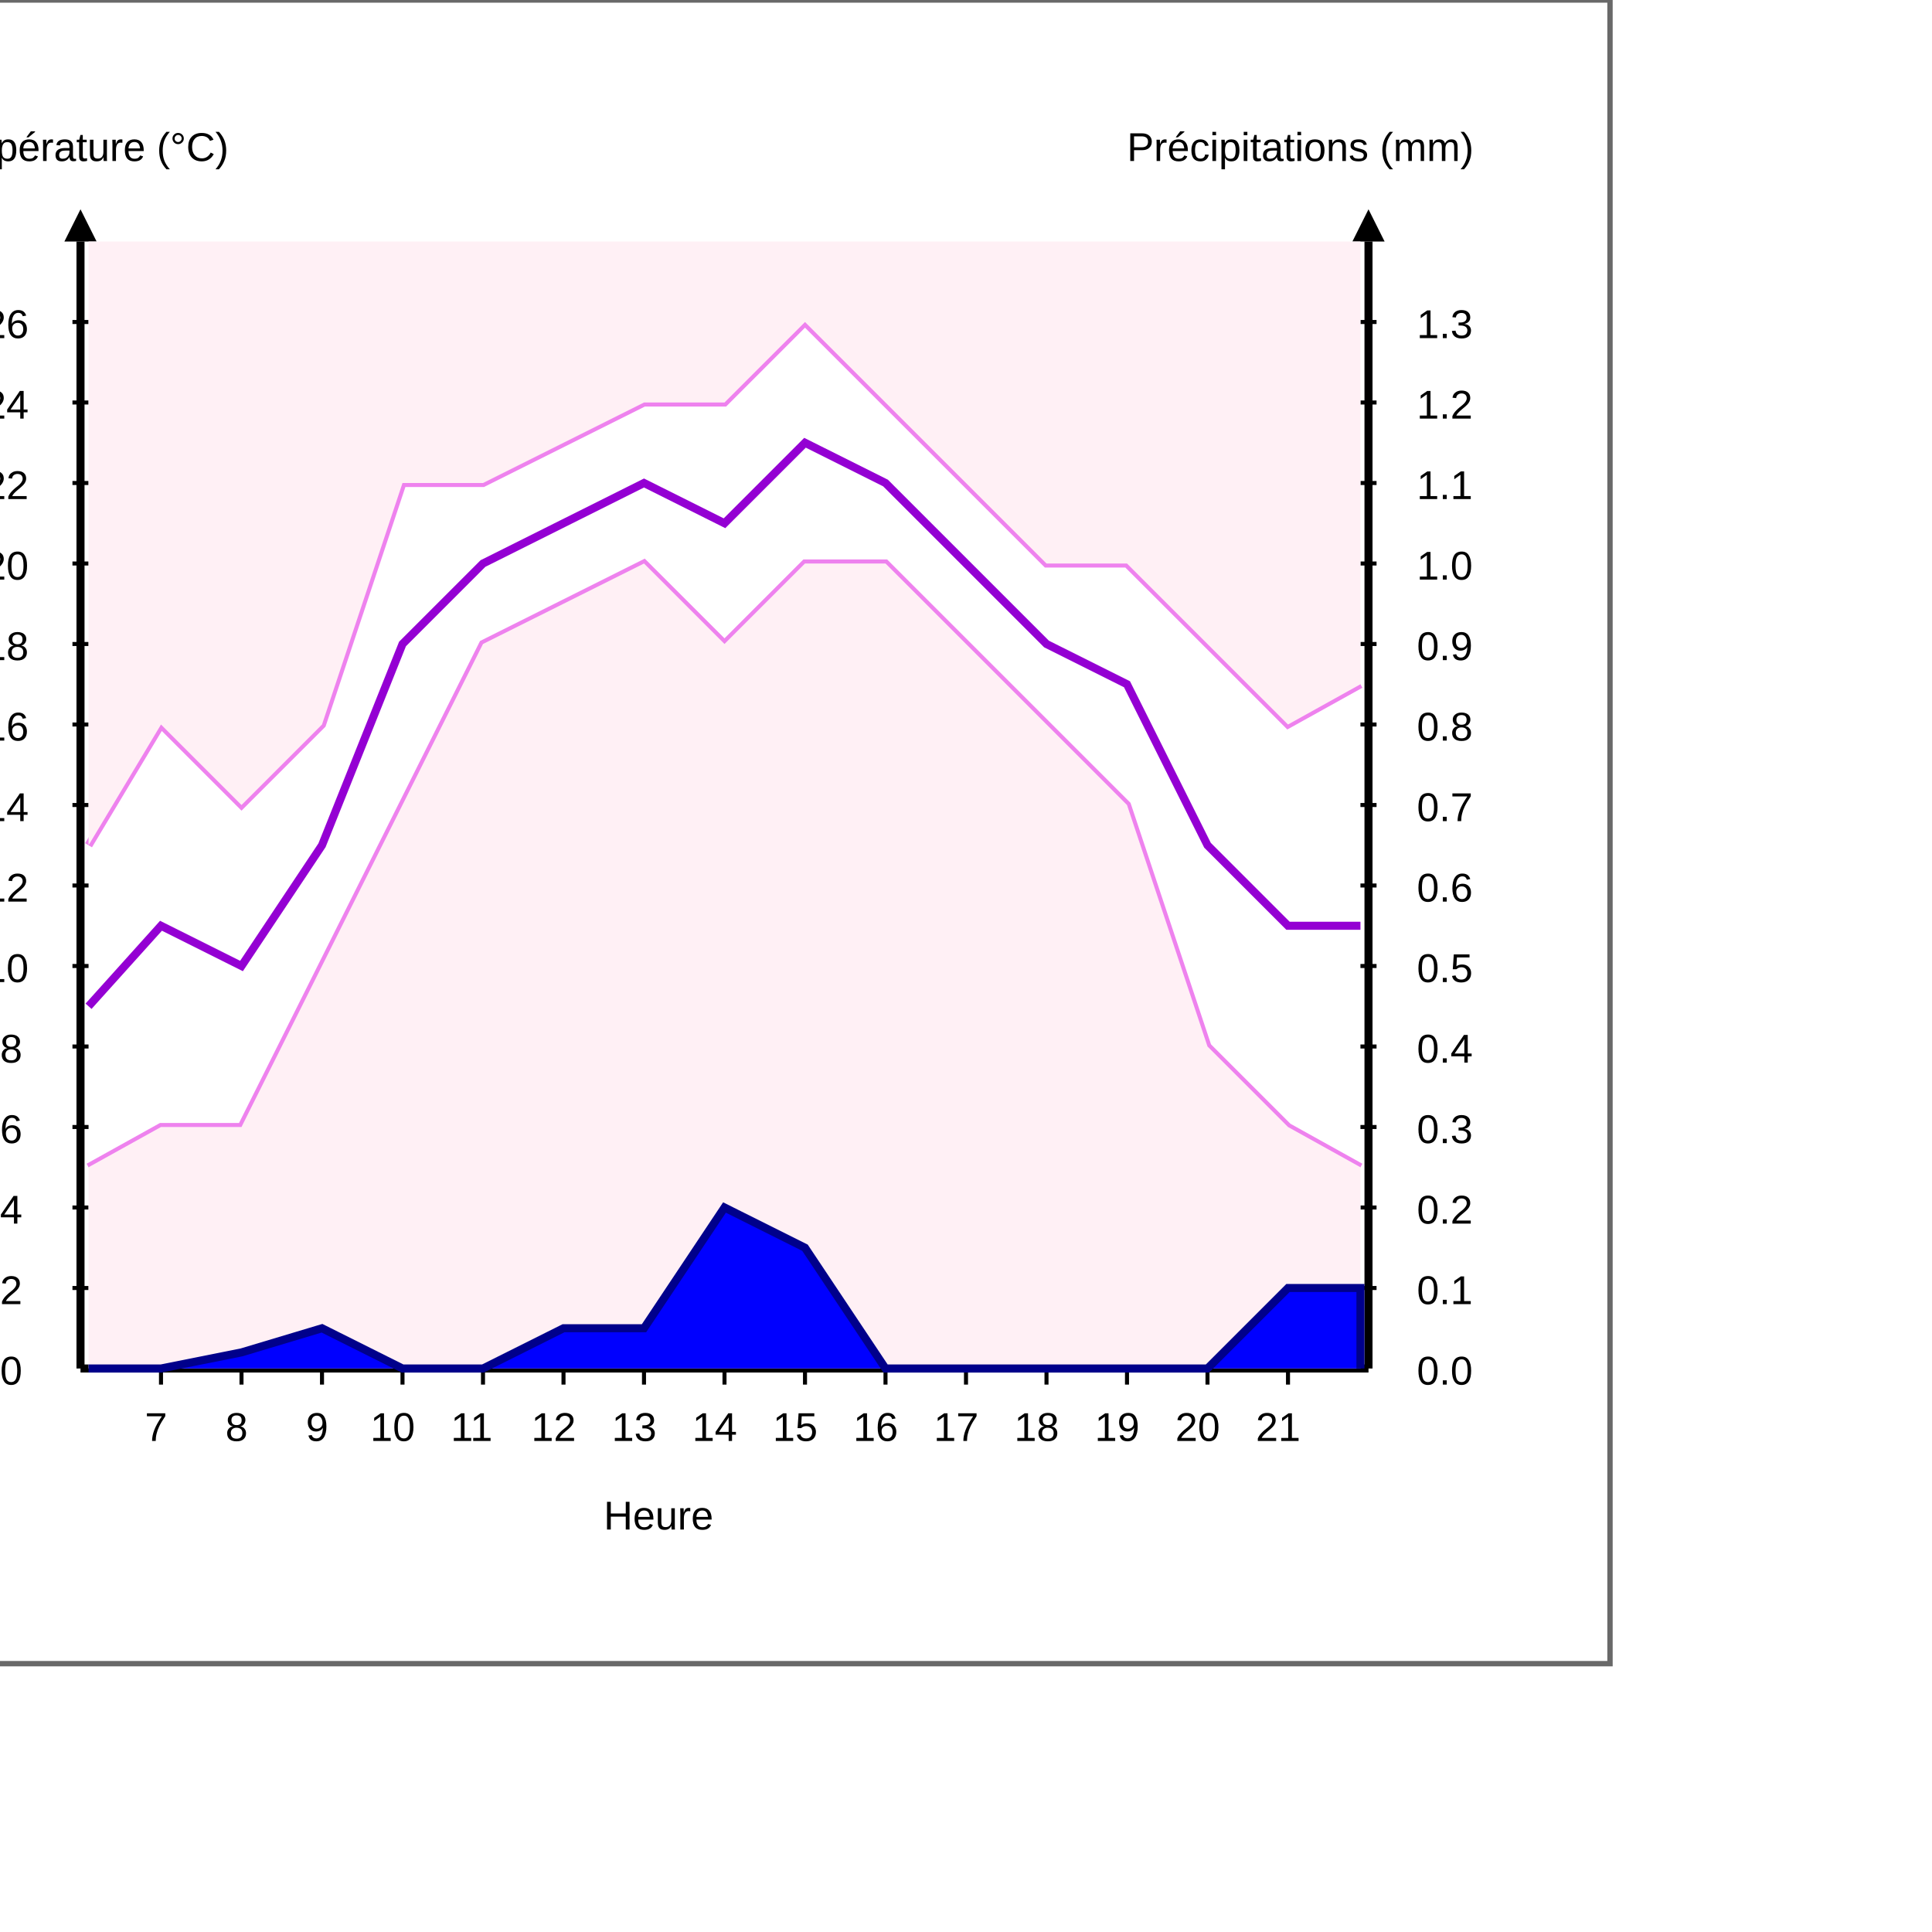
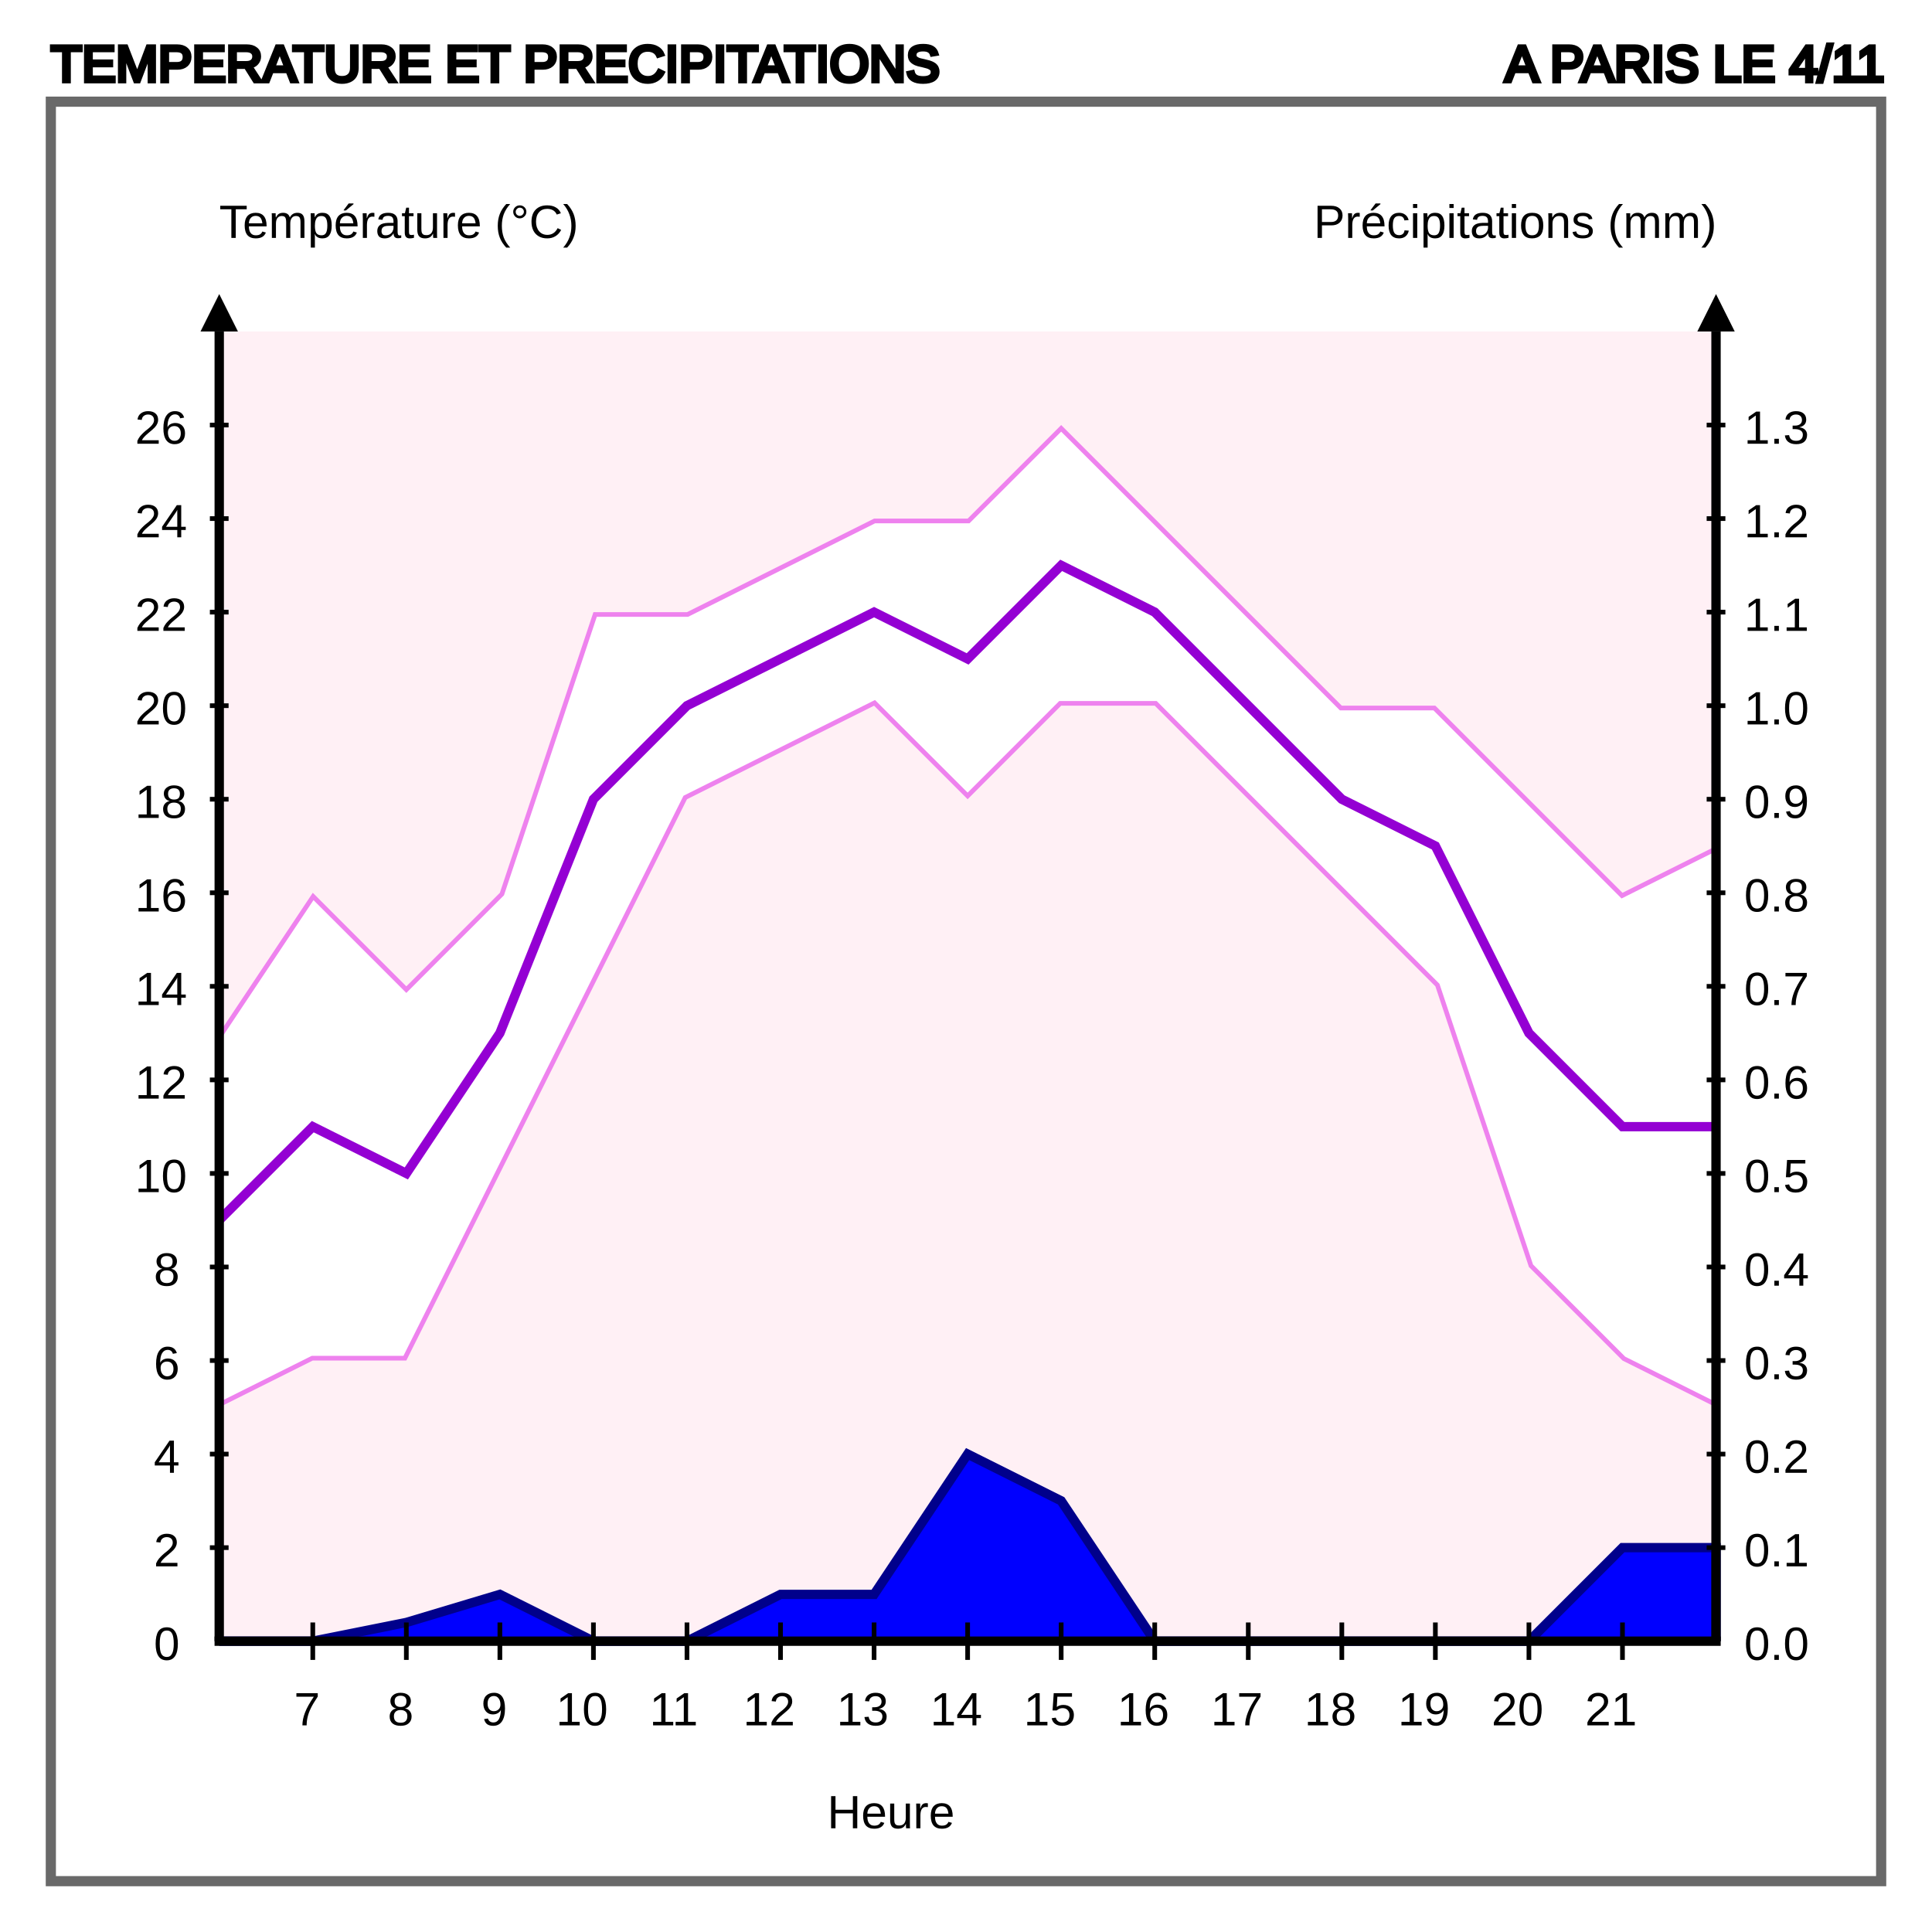
- <svg xmlns="http://www.w3.org/2000/svg" xmlns:xlink="http://www.w3.org/1999/xlink" width="720" height="720" viewBox="0 0 720 720">
-   <g transform="scale(2,2)">
-     <text x="-30" y="-10" font-family="Arial" font-size="10" stroke="black" stroke-width="0.8">TEMPERATURE ET PRECIPITATIONS</text>
-     <text x="225" y="-10" font-family="Arial" font-size="10" stroke="black" stroke-width="0.8">A PARIS LE 4/11</text>
-     <rect x="-30" y="0" width="330" height="310" fill="none" stroke="#696969" stroke-width="1" />
-     <g transform="scale(1.5,1.5)">
-       <g font-family="Arial" font-size="5">
-         <g id="referentiel">
-           <g id="arrow">
-             <line x1="10" y1="30" x2="10" y2="170" style="stroke:rgb(0,0,0);stroke-width:1" />
-             <polygon points="10,30 8,30 10,26 12,30, 10,30" stroke-width="1" />
-             <g id="vertical_graduations">
-               <line x1="9" y1="40" x2="11" y2="40" style="stroke:rgb(0,0,0);stroke-width:0.5" transform="translate(0 0)" />
-               <line x1="9" y1="40" x2="11" y2="40" style="stroke:rgb(0,0,0);stroke-width:0.5" transform="translate(0 10)" />
-               <line x1="9" y1="40" x2="11" y2="40" style="stroke:rgb(0,0,0);stroke-width:0.5" transform="translate(0 20)" />
-               <line x1="9" y1="40" x2="11" y2="40" style="stroke:rgb(0,0,0);stroke-width:0.5" transform="translate(0 30)" />
-               <line x1="9" y1="40" x2="11" y2="40" style="stroke:rgb(0,0,0);stroke-width:0.5" transform="translate(0 40)" />
-               <line x1="9" y1="40" x2="11" y2="40" style="stroke:rgb(0,0,0);stroke-width:0.5" transform="translate(0 50)" />
-               <line x1="9" y1="40" x2="11" y2="40" style="stroke:rgb(0,0,0);stroke-width:0.5" transform="translate(0 60)" />
-               <line x1="9" y1="40" x2="11" y2="40" style="stroke:rgb(0,0,0);stroke-width:0.5" transform="translate(0 70)" />
-               <line x1="9" y1="40" x2="11" y2="40" style="stroke:rgb(0,0,0);stroke-width:0.5" transform="translate(0 80)" />
-               <line x1="9" y1="40" x2="11" y2="40" style="stroke:rgb(0,0,0);stroke-width:0.5" transform="translate(0 90)" />
-               <line x1="9" y1="40" x2="11" y2="40" style="stroke:rgb(0,0,0);stroke-width:0.5" transform="translate(0 100)" />
-               <line x1="9" y1="40" x2="11" y2="40" style="stroke:rgb(0,0,0);stroke-width:0.5" transform="translate(0 110)" />
-               <line x1="9" y1="40" x2="11" y2="40" style="stroke:rgb(0,0,0);stroke-width:0.5" transform="translate(0 120)" />
-             </g>
-           </g>
-           <g transform="translate (160 0) rotate(0)">
-             <use xlink:href="#arrow" />
-           </g>
-           <g id="time">
-             <line x1="10" y1="170" x2="170" y2="170" style="stroke:rgb(0,0,0);stroke-width:1" />
-             <g id="horizontal_graduation">
-               <line x1="10" y1="168" x2="10" y2="172" style="stroke:rgb(0,0,0);stroke-width:0.5" transform="translate(10 0)" />
-               <line x1="10" y1="168" x2="10" y2="172" style="stroke:rgb(0,0,0);stroke-width:0.5" transform="translate(20 0)" />
-               <line x1="10" y1="168" x2="10" y2="172" style="stroke:rgb(0,0,0);stroke-width:0.5" transform="translate(30 0)" />
-               <line x1="10" y1="168" x2="10" y2="172" style="stroke:rgb(0,0,0);stroke-width:0.5" transform="translate(40 0)" />
-               <line x1="10" y1="168" x2="10" y2="172" style="stroke:rgb(0,0,0);stroke-width:0.5" transform="translate(50 0)" />
-               <line x1="10" y1="168" x2="10" y2="172" style="stroke:rgb(0,0,0);stroke-width:0.5" transform="translate(60 0)" />
-               <line x1="10" y1="168" x2="10" y2="172" style="stroke:rgb(0,0,0);stroke-width:0.5" transform="translate(70 0)" />
-               <line x1="10" y1="168" x2="10" y2="172" style="stroke:rgb(0,0,0);stroke-width:0.5" transform="translate(80 0)" />
-               <line x1="10" y1="168" x2="10" y2="172" style="stroke:rgb(0,0,0);stroke-width:0.5" transform="translate(90 0)" />
-               <line x1="10" y1="168" x2="10" y2="172" style="stroke:rgb(0,0,0);stroke-width:0.5" transform="translate(100 0)" />
-               <line x1="10" y1="168" x2="10" y2="172" style="stroke:rgb(0,0,0);stroke-width:0.5" transform="translate(110 0)" />
-               <line x1="10" y1="168" x2="10" y2="172" style="stroke:rgb(0,0,0);stroke-width:0.5" transform="translate(120 0)" />
-               <line x1="10" y1="168" x2="10" y2="172" style="stroke:rgb(0,0,0);stroke-width:0.5" transform="translate(130 0)" />
-               <line x1="10" y1="168" x2="10" y2="172" style="stroke:rgb(0,0,0);stroke-width:0.5" transform="translate(140 0)" />
-               <line x1="10" y1="168" x2="10" y2="172" style="stroke:rgb(0,0,0);stroke-width:0.5" transform="translate(150 0)" />
-             </g>
-           </g>
-           <g id="text_axes">
-             <text x="-10" y="20" fill="#000000">
-                         Température (°C)
-                     </text>
-             <text x="140" y="20" fill="#000000">
-                         Précipitations (mm)
-                     </text>
-             <text x="75" y="190" fill="#000000">
-                         Heure
-                     </text>
-           </g>
-           <g id="temperature_axes">
-             <text x="0" y="172" fill="#000000" transform="translate(0 0)">0</text>
-             <text x="0" y="172" fill="#000000" transform="translate(0 -10)">2</text>
-             <text x="0" y="172" fill="#000000" transform="translate(0 -20)">4</text>
-             <text x="0" y="172" fill="#000000" transform="translate(0 -30)">6</text>
-             <text x="0" y="172" fill="#000000" transform="translate(0 -40)">8</text>
-             <text x="0" y="172" fill="#000000" transform="translate(-2 -50)">10</text>
-             <text x="0" y="172" fill="#000000" transform="translate(-2 -60)">12</text>
-             <text x="0" y="172" fill="#000000" transform="translate(-2 -70)">14</text>
-             <text x="0" y="172" fill="#000000" transform="translate(-2 -80)">16</text>
-             <text x="0" y="172" fill="#000000" transform="translate(-2 -90)">18</text>
-             <text x="0" y="172" fill="#000000" transform="translate(-2 -100)">20</text>
-             <text x="0" y="172" fill="#000000" transform="translate(-2 -110)">22</text>
-             <text x="0" y="172" fill="#000000" transform="translate(-2 -120)">24</text>
-             <text x="0" y="172" fill="#000000" transform="translate(-2 -130)">26</text>
-           </g>
-           <g id="precipitation_axes">
-             <text x="176" y="172" fill="#000000" transform="translate(0 0)">0.0</text>
-             <text x="176" y="172" fill="#000000" transform="translate(0 -10)">0.1</text>
-             <text x="176" y="172" fill="#000000" transform="translate(0 -20)">0.2</text>
-             <text x="176" y="172" fill="#000000" transform="translate(0 -30)">0.3</text>
-             <text x="176" y="172" fill="#000000" transform="translate(0 -40)">0.4</text>
-             <text x="176" y="172" fill="#000000" transform="translate(0 -50)">0.5</text>
-             <text x="176" y="172" fill="#000000" transform="translate(0 -60)">0.6</text>
-             <text x="176" y="172" fill="#000000" transform="translate(0 -70)">0.7</text>
-             <text x="176" y="172" fill="#000000" transform="translate(0 -80)">0.8</text>
-             <text x="176" y="172" fill="#000000" transform="translate(0 -90)">0.9</text>
-             <text x="176" y="172" fill="#000000" transform="translate(0 -100)">1.0</text>
-             <text x="176" y="172" fill="#000000" transform="translate(0 -110)">1.1</text>
-             <text x="176" y="172" fill="#000000" transform="translate(0 -120)">1.2</text>
-             <text x="176" y="172" fill="#000000" transform="translate(0 -130)">1.3</text>
-           </g>
-           <g id="heure_axes">
-             <text x="8" y="179" fill="#000000" transform="translate(10 0)">7</text>
-             <text x="8" y="179" fill="#000000" transform="translate(20 0)">8</text>
-             <text x="8" y="179" fill="#000000" transform="translate(30 0)">9</text>
-             <text x="8" y="179" fill="#000000" transform="translate(38 0)">10</text>
-             <text x="8" y="179" fill="#000000" transform="translate(48 0)">11</text>
-             <text x="8" y="179" fill="#000000" transform="translate(58 0)">12</text>
-             <text x="8" y="179" fill="#000000" transform="translate(68 0)">13</text>
-             <text x="8" y="179" fill="#000000" transform="translate(78 0)">14</text>
-             <text x="8" y="179" fill="#000000" transform="translate(88 0)">15</text>
-             <text x="8" y="179" fill="#000000" transform="translate(98 0)">16</text>
-             <text x="8" y="179" fill="#000000" transform="translate(108 0)">17</text>
-             <text x="8" y="179" fill="#000000" transform="translate(118 0)">18</text>
-             <text x="8" y="179" fill="#000000" transform="translate(128 0)">19</text>
-             <text x="8" y="179" fill="#000000" transform="translate(138 0)">20</text>
-             <text x="8" y="179" fill="#000000" transform="translate(148 0)">21</text>
+ <svg xmlns="http://www.w3.org/2000/svg" xmlns:xlink="http://www.w3.org/1999/xlink" width="720" height="720" viewBox="-20 -20 760 760">
+   <g id="graph" transform="scale(4,4)">
+     <g id="cadre" font-family="Arial" font-size="5">
+       <text x="0" y="3" stroke="black" stroke-width="0.4">TEMPERATURE ET PRECIPITATIONS</text>
+       <text x="143" y="3" stroke="black" stroke-width="0.4">A PARIS LE 4/11</text>
+       <rect x="0" y="5" width="180" height="175" fill="none" stroke="#696969" stroke-width="1" />
+     </g>
+     <g font-family="Arial" font-size="5" transform="scale (0.92 0.92) translate(8 0)">
+       <g id="data">
+         <g id="temp_max_data">
+           <path d="M 10 105                                 L 20 90                                 L 30 100                                 L 40 90                                 L 50 60                                 L 60 60                                 L 70 55                                 L 80 50                                 L 90 50                                 L 100 40                                 L 110 50                                 L 120 60                                 L 130 70                                 L 140 70                                 L 150 80                                 L 160 90                                 L 170 85" stroke="violet" stroke-width="1" fill="none" />
+           <path d="M 10 30                                 L 10 105                                 L 20 90                                 L 30 100                                 L 40 90                                 L 50 60                                 L 60 60                                 L 70 55                                 L 80 50                                 L 90 50                                 L 100 40                                 L 110 50                                 L 120 60                                 L 130 70                                 L 140 70                                 L 150 80                                 L 160 90                                 L 170 85                                 L 170 30 Z" fill="lavenderblush" />
+         </g>
+         <g id="temp_min_data">
+           <path d="M 10 145                                 L 20 140                                 L 30 140                                 L 40 120                                 L 50 100                                 L 60 80                                 L 70 75                                 L 80 70                                 L 90 80                                 L 100 70                                 L 110 70                                 L 120 80                                 L 130 90                                 L 140 100                                 L 150 130                                 L 160 140                                 L 170 145" stroke="violet" stroke-width="1" fill="none" />
+           <path d="M 10 170                                 L 10 145                                 L 20 140                                 L 30 140                                 L 40 120                                 L 50 100                                 L 60 80                                 L 70 75                                 L 80 70                                 L 90 80                                 L 100 70                                 L 110 70                                 L 120 80                                 L 130 90                                 L 140 100                                 L 150 130                                 L 160 140                                 L 170 145                                 L 170 170 Z" fill="lavenderblush" />
+         </g>
+         <g id="temp_data">
+           <path d="M 10 125                                 L 20 115                                 L 30 120                                 L 40 105                                 L 50 80                                 L 60 70                                 L 70 65                                 L 80 60                                 L 90 65                                 L 100 55                                 L 110 60                                 L 120 70                                 L 130 80                                 L 140 85                                 L 150 105                                 L 160 115                                 L 170 115" stroke="darkviolet" stroke-width="1" fill="none" />
+         </g>
+         <g id="prec_data">
+           <path d="M 10 170                                 L 10 170                                 L 20 170                                 L 30 168                                 L 40 165                                 L 50 170                                 L 60 170                                 L 70 165                                 L 80 165                                 L 90 150                                 L 100 155                                 L 110 170                                 L 120 170                                 L 130 170                                 L 140 170                                 L 150 170                                 L 160 160                                 L 170 160                                 L 170 170" stroke="darkblue" stroke-width="1" fill="blue" />
+         </g>
+       </g>
+       <g id="referentiel">
+         <g id="axe_gauche">
+           <line x1="10" y1="30" x2="10" y2="170" style="stroke:rgb(0,0,0);stroke-width:1" />
+           <polygon points="10,30 8,30 10,26 12,30, 10,30" stroke-width="1" />
+           <g id="vertical_graduations">
+             <line id="onevgrad" x1="9" y1="40" x2="11" y2="40" style="stroke:black;stroke-width:0.5" />
+             <use xlink:href="#onevgrad" transform="translate(0 10)" />
+             <use xlink:href="#onevgrad" transform="translate(0 20)" />
+             <use xlink:href="#onevgrad" transform="translate(0 30)" />
+             <use xlink:href="#onevgrad" transform="translate(0 40)" />
+             <use xlink:href="#onevgrad" transform="translate(0 50)" />
+             <use xlink:href="#onevgrad" transform="translate(0 60)" />
+             <use xlink:href="#onevgrad" transform="translate(0 70)" />
+             <use xlink:href="#onevgrad" transform="translate(0 80)" />
+             <use xlink:href="#onevgrad" transform="translate(0 90)" />
+             <use xlink:href="#onevgrad" transform="translate(0 100)" />
+             <use xlink:href="#onevgrad" transform="translate(0 110)" />
+             <use xlink:href="#onevgrad" transform="translate(0 120)" />
          </g>
        </g>
-         <g id="data">
-           <g id="temp_max_data">
-             <path d="M 11 105                             L 20 90                             L 30 100                             L 40 90                             L 50 60                             L 60 60                             L 70 55                             L 80 50                             L 90 50                             L 100 40                             L 110 50                             L 120 60                             L 130 70                             L 140 70                             L 150 80                             L 160 90                             L 169 85" stroke="violet" stroke-width="1" fill="none" />
-             <path d="M 11 30                             L 11 105                             L 20 90                             L 30 100                             L 40 90                             L 50 60                             L 60 60                             L 70 55                             L 80 50                             L 90 50                             L 100 40                             L 110 50                             L 120 60                             L 130 70                             L 140 70                             L 150 80                             L 160 90                             L 169 85                             L 169 30 Z" fill="lavenderblush" />
+         <g id="axe_droit">
+           <use xlink:href="#axe_gauche" transform="translate(160,0)" />
+         </g>
+         <g id="axe_temps">
+           <line x1="9.5" y1="170" x2="170.5" y2="170" style="stroke:rgb(0,0,0);stroke-width:1" />
+           <g id="horizontal_graduation">
+             <line id="onehgrad" x1="20" y1="168" x2="20" y2="172" style="stroke:rgb(0,0,0);stroke-width:0.5" />
+             <use xlink:href="#onehgrad" transform="translate(10 0)" />
+             <use xlink:href="#onehgrad" transform="translate(20 0)" />
+             <use xlink:href="#onehgrad" transform="translate(30 0)" />
+             <use xlink:href="#onehgrad" transform="translate(40 0)" />
+             <use xlink:href="#onehgrad" transform="translate(50 0)" />
+             <use xlink:href="#onehgrad" transform="translate(60 0)" />
+             <use xlink:href="#onehgrad" transform="translate(70 0)" />
+             <use xlink:href="#onehgrad" transform="translate(80 0)" />
+             <use xlink:href="#onehgrad" transform="translate(90 0)" />
+             <use xlink:href="#onehgrad" transform="translate(100 0)" />
+             <use xlink:href="#onehgrad" transform="translate(110 0)" />
+             <use xlink:href="#onehgrad" transform="translate(120 0)" />
+             <use xlink:href="#onehgrad" transform="translate(130 0)" />
+             <use xlink:href="#onehgrad" transform="translate(140 0)" />
          </g>
-           <g id="temp_min_data">
-             <path d="M 11 145                             L 20 140                             L 30 140                             L 40 120                             L 50 100                             L 60 80                             L 70 75                             L 80 70                             L 90 80                             L 100 70                             L 110 70                             L 120 80                             L 130 90                             L 140 100                             L 150 130                             L 160 140                             L 169 145" stroke="violet" stroke-width="1" fill="none" />
-             <path d="M 11 170                             L 11 145                             L 20 140                             L 30 140                             L 40 120                             L 50 100                             L 60 80                             L 70 75                             L 80 70                             L 90 80                             L 100 70                             L 110 70                             L 120 80                             L 130 90                             L 140 100                             L 150 130                             L 160 140                             L 169 145                             L 169 170 Z" fill="lavenderblush" />
-           </g>
-           <g id="temp_data">
-             <path d="M 11 125                             L 20 115                             L 30 120                             L 40 105                             L 50 80                             L 60 70                             L 70 65                             L 80 60                             L 90 65                             L 100 55                             L 110 60                             L 120 70                             L 130 80                             L 140 85                             L 150 105                             L 160 115                             L 169 115" stroke="darkviolet" stroke-width="1" fill="none" />
-           </g>
-           <g id="prec_data">
-             <path d="M 11 170                             L 11 170                             L 20 170                             L 30 168                             L 40 165                             L 50 170                             L 60 170                             L 70 165                             L 80 165                             L 90 150                             L 100 155                             L 110 170                             L 120 170                             L 130 170                             L 140 170                             L 150 170                             L 160 160                             L 169 160                             L 169 170" stroke="darkblue" stroke-width="1" fill="blue" />
-           </g>
+         </g>
+         <g id="text_axes">
+           <text x="10" y="20" fill="#000000">
+                                 Température (°C)
+                             </text>
+           <text x="127" y="20" fill="#000000">
+                                 Précipitations (mm)
+                             </text>
+           <text x="75" y="190" fill="#000000">
+                                 Heure
+                             </text>
+         </g>
+         <g id="temperature_axes" transform="translate(3 0)">
+           <text x="0" y="172" fill="#000000" transform="translate(0 0)">0</text>
+           <text x="0" y="172" fill="#000000" transform="translate(0 -10)">2</text>
+           <text x="0" y="172" fill="#000000" transform="translate(0 -20)">4</text>
+           <text x="0" y="172" fill="#000000" transform="translate(0 -30)">6</text>
+           <text x="0" y="172" fill="#000000" transform="translate(0 -40)">8</text>
+           <text x="0" y="172" fill="#000000" transform="translate(-2 -50)">10</text>
+           <text x="0" y="172" fill="#000000" transform="translate(-2 -60)">12</text>
+           <text x="0" y="172" fill="#000000" transform="translate(-2 -70)">14</text>
+           <text x="0" y="172" fill="#000000" transform="translate(-2 -80)">16</text>
+           <text x="0" y="172" fill="#000000" transform="translate(-2 -90)">18</text>
+           <text x="0" y="172" fill="#000000" transform="translate(-2 -100)">20</text>
+           <text x="0" y="172" fill="#000000" transform="translate(-2 -110)">22</text>
+           <text x="0" y="172" fill="#000000" transform="translate(-2 -120)">24</text>
+           <text x="0" y="172" fill="#000000" transform="translate(-2 -130)">26</text>
+         </g>
+         <g id="precipitation_axes" transform="translate(-3 0)">
+           <text x="176" y="172" fill="#000000" transform="translate(0 0)">0.0</text>
+           <text x="176" y="172" fill="#000000" transform="translate(0 -10)">0.1</text>
+           <text x="176" y="172" fill="#000000" transform="translate(0 -20)">0.2</text>
+           <text x="176" y="172" fill="#000000" transform="translate(0 -30)">0.3</text>
+           <text x="176" y="172" fill="#000000" transform="translate(0 -40)">0.4</text>
+           <text x="176" y="172" fill="#000000" transform="translate(0 -50)">0.5</text>
+           <text x="176" y="172" fill="#000000" transform="translate(0 -60)">0.6</text>
+           <text x="176" y="172" fill="#000000" transform="translate(0 -70)">0.7</text>
+           <text x="176" y="172" fill="#000000" transform="translate(0 -80)">0.8</text>
+           <text x="176" y="172" fill="#000000" transform="translate(0 -90)">0.9</text>
+           <text x="176" y="172" fill="#000000" transform="translate(0 -100)">1.0</text>
+           <text x="176" y="172" fill="#000000" transform="translate(0 -110)">1.1</text>
+           <text x="176" y="172" fill="#000000" transform="translate(0 -120)">1.2</text>
+           <text x="176" y="172" fill="#000000" transform="translate(0 -130)">1.3</text>
+         </g>
+         <g id="heure_axes">
+           <text x="8" y="179" fill="#000000" transform="translate(10 0)">7</text>
+           <text x="8" y="179" fill="#000000" transform="translate(20 0)">8</text>
+           <text x="8" y="179" fill="#000000" transform="translate(30 0)">9</text>
+           <text x="8" y="179" fill="#000000" transform="translate(38 0)">10</text>
+           <text x="8" y="179" fill="#000000" transform="translate(48 0)">11</text>
+           <text x="8" y="179" fill="#000000" transform="translate(58 0)">12</text>
+           <text x="8" y="179" fill="#000000" transform="translate(68 0)">13</text>
+           <text x="8" y="179" fill="#000000" transform="translate(78 0)">14</text>
+           <text x="8" y="179" fill="#000000" transform="translate(88 0)">15</text>
+           <text x="8" y="179" fill="#000000" transform="translate(98 0)">16</text>
+           <text x="8" y="179" fill="#000000" transform="translate(108 0)">17</text>
+           <text x="8" y="179" fill="#000000" transform="translate(118 0)">18</text>
+           <text x="8" y="179" fill="#000000" transform="translate(128 0)">19</text>
+           <text x="8" y="179" fill="#000000" transform="translate(138 0)">20</text>
+           <text x="8" y="179" fill="#000000" transform="translate(148 0)">21</text>
        </g>
      </g>
    </g>
  </g>
</svg>
